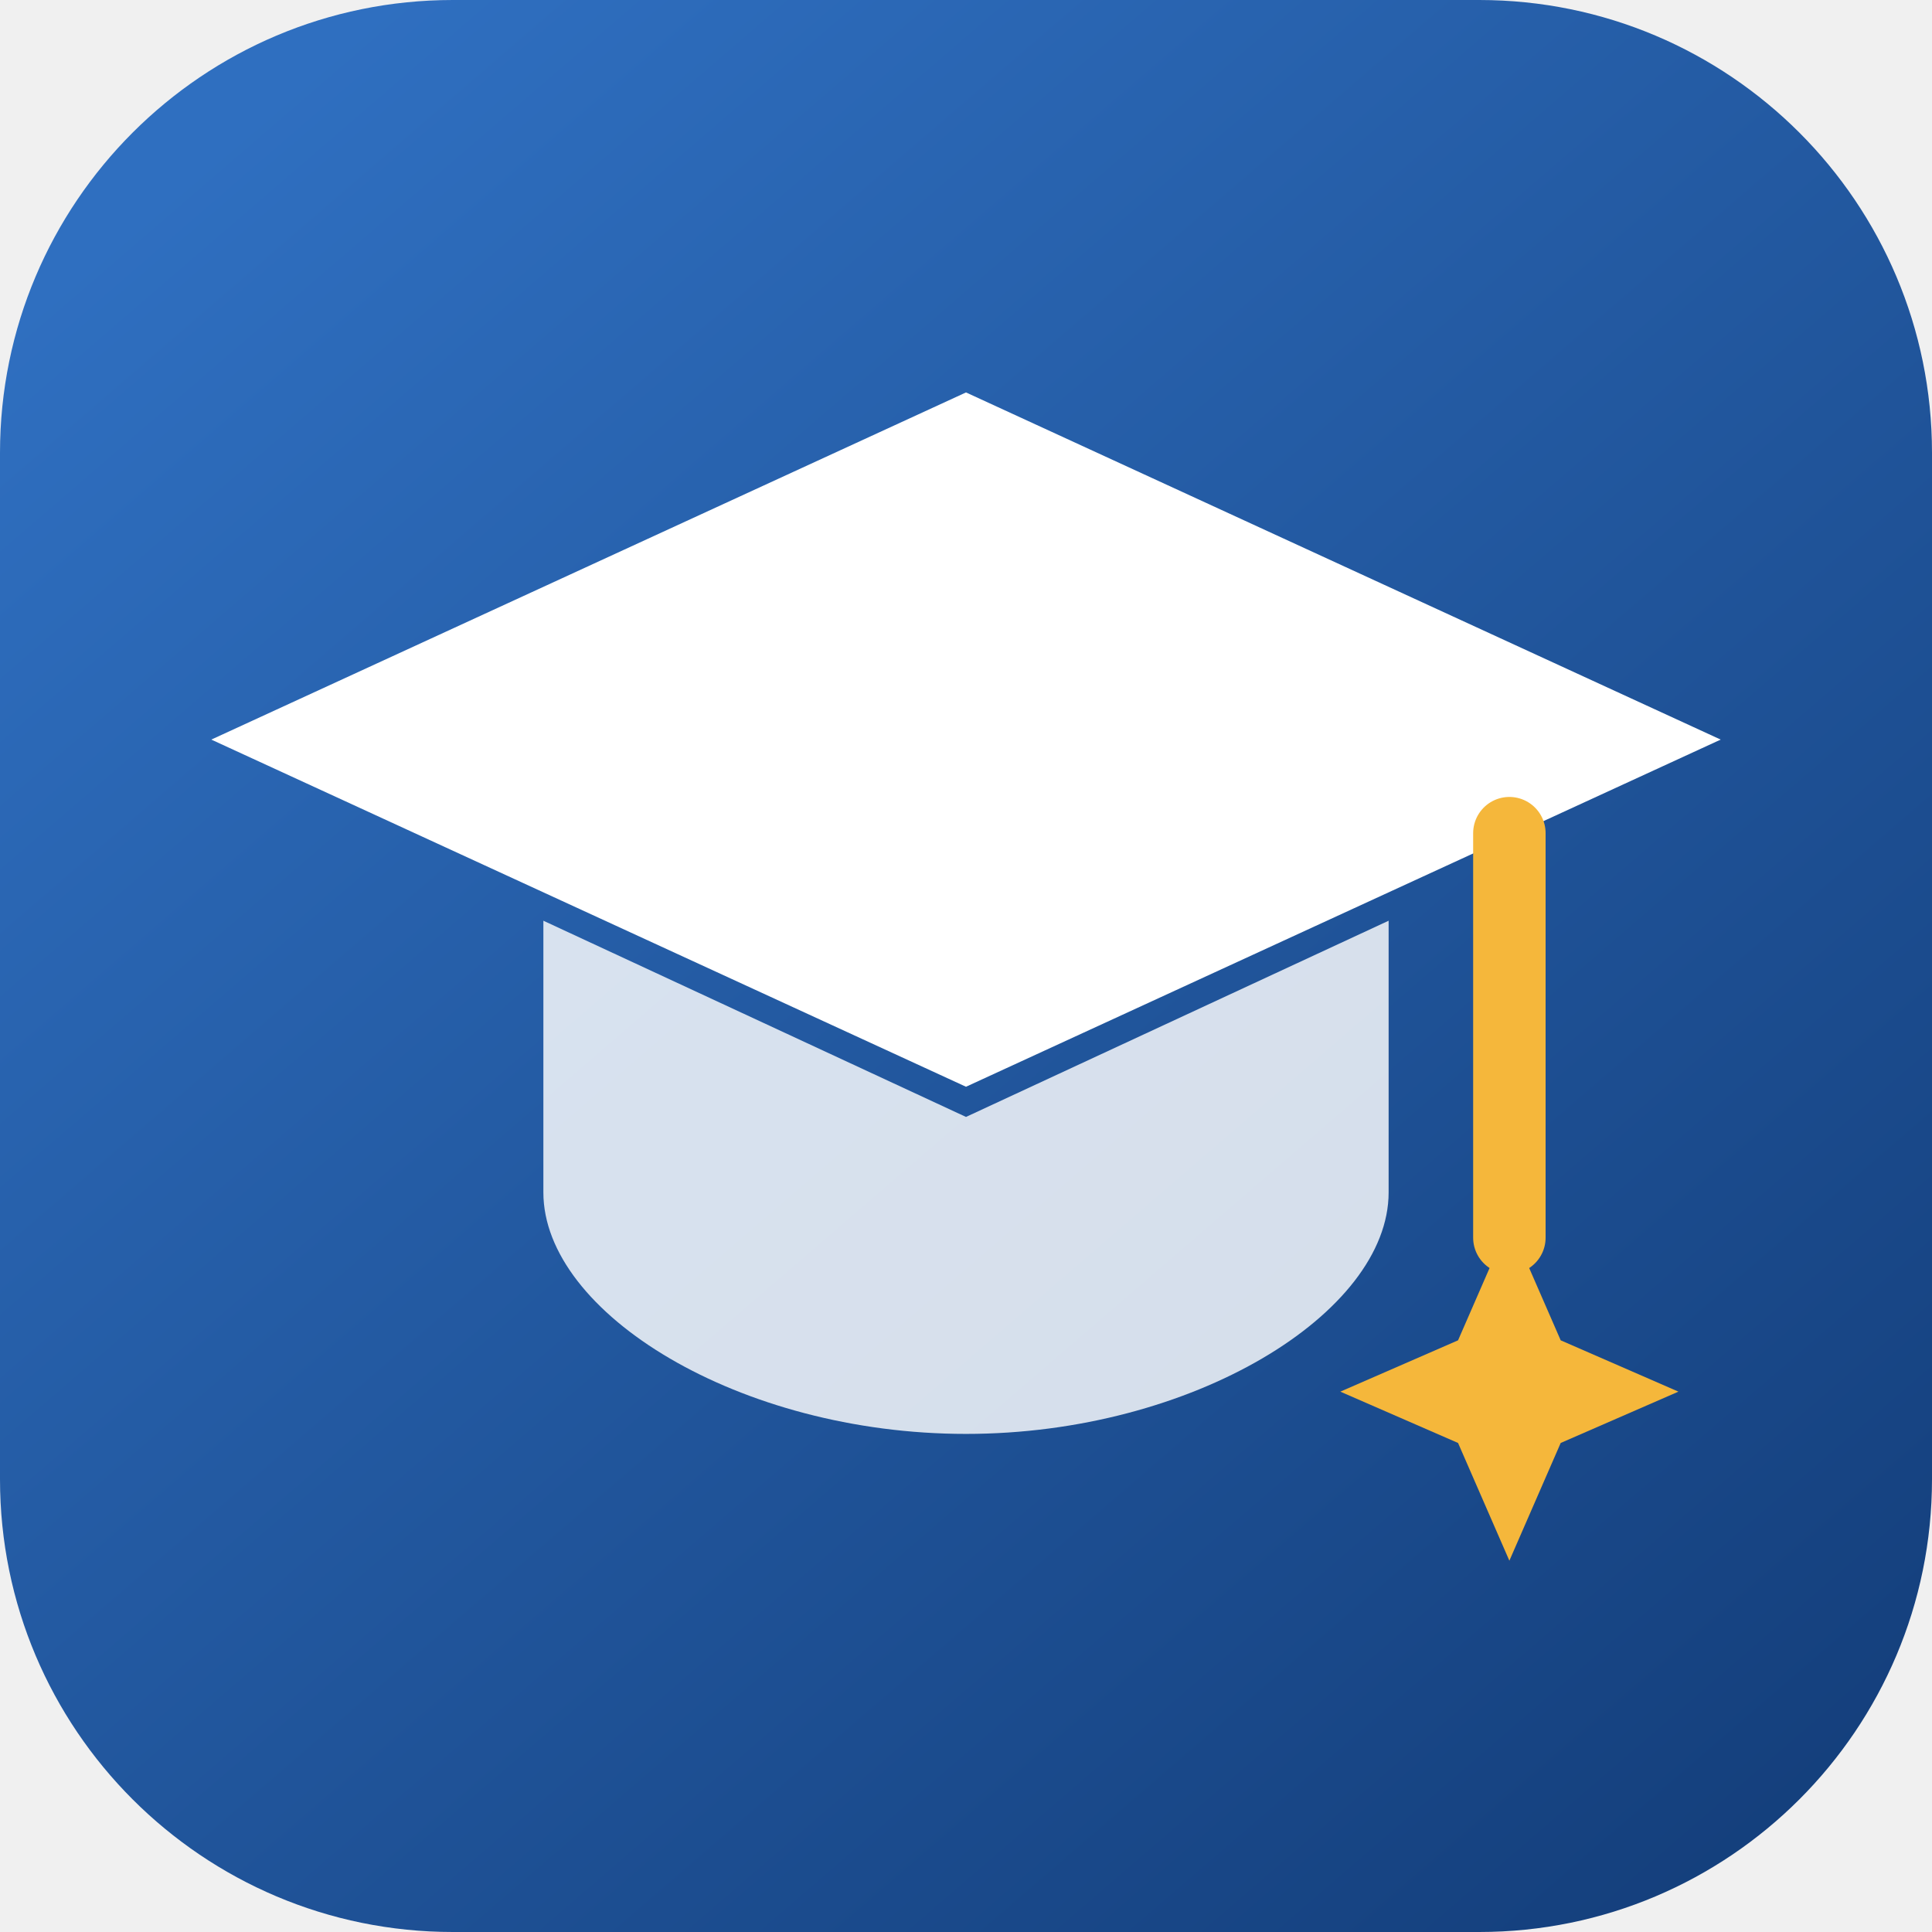
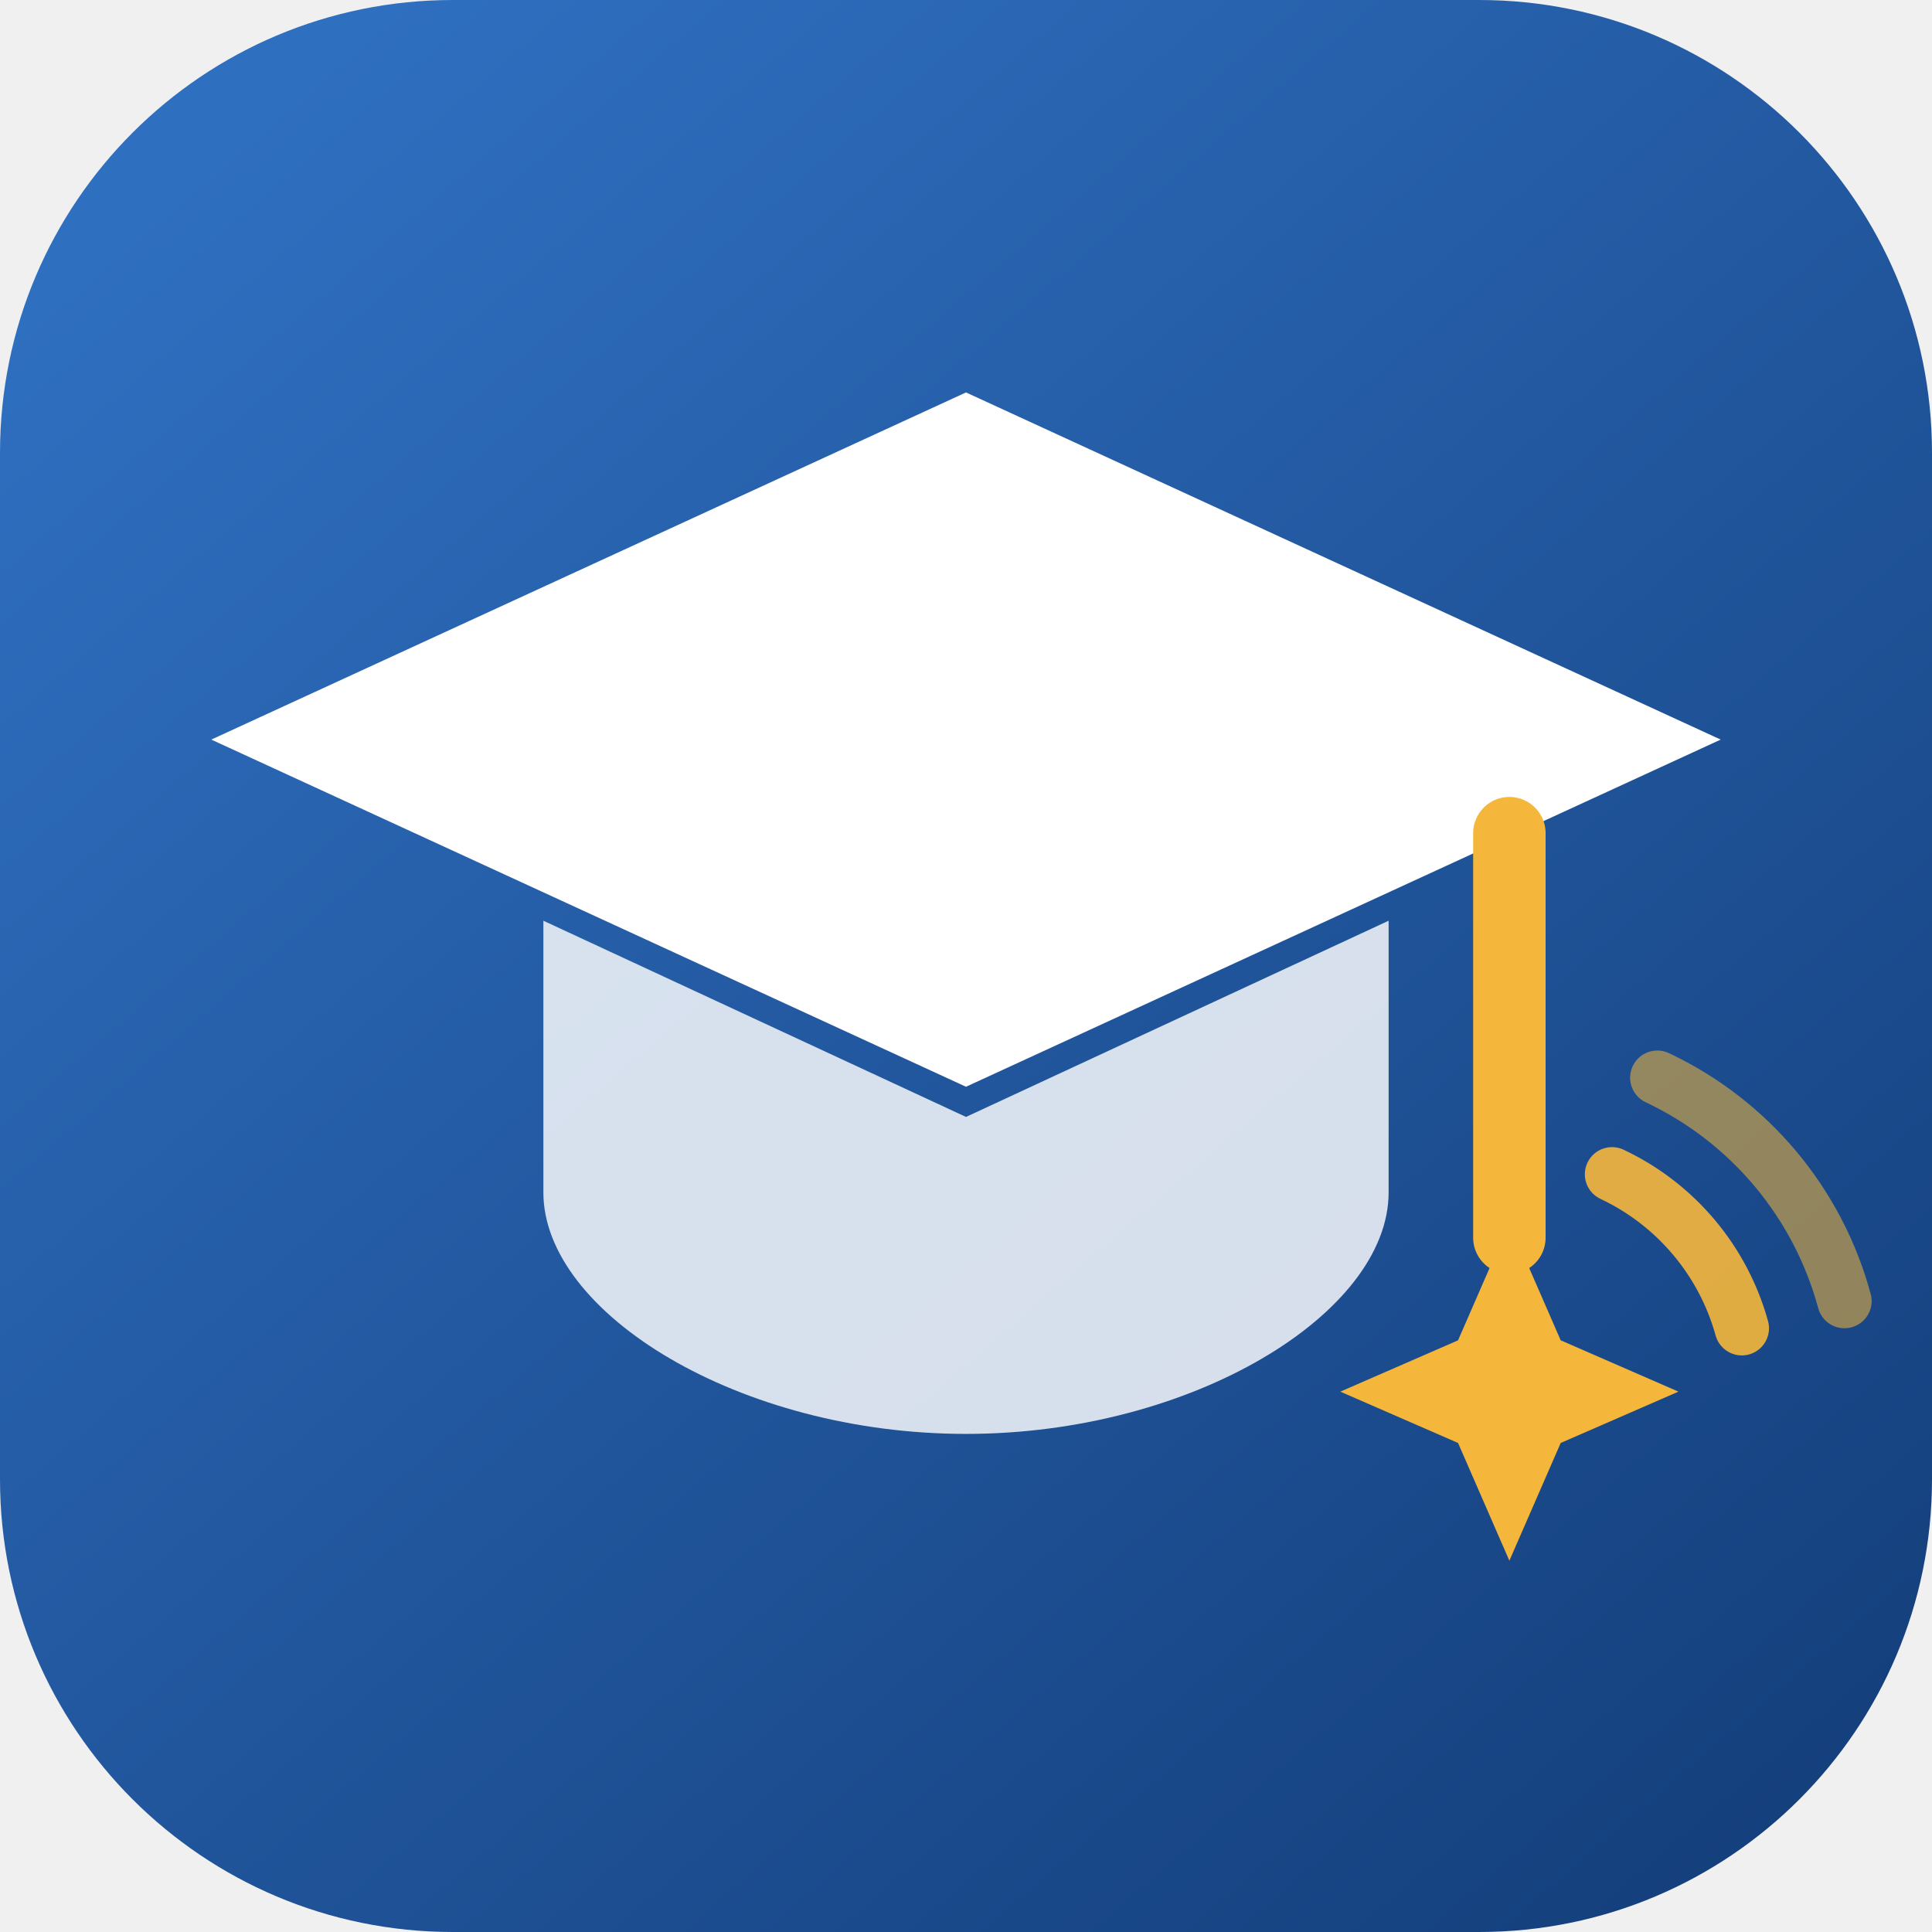
<svg xmlns="http://www.w3.org/2000/svg" viewBox="0 0 64 64" role="img" aria-label="SMART">
  <defs>
    <linearGradient id="bg" x1="8" y1="4" x2="58" y2="62" gradientUnits="userSpaceOnUse">
      <stop offset="0" stop-color="#2F6FC0" />
      <stop offset="1" stop-color="#143F7C" />
    </linearGradient>
  </defs>
  <style>
    .kotak{transform-origin:32px 32px;animation:muncul .55s cubic-bezier(.2,.9,.3,1.2) both}
    .alas{animation:naik .5s .35s ease-out both}
    .topi{animation:turun .55s .15s cubic-bezier(.2,.9,.3,1) both}
    .jumbai{animation:naik .4s .75s ease-out both}
    .bintang{transform-box:fill-box;transform-origin:center;animation:kilau 1.6s 1.1s ease-in-out infinite}
+     .gelombang1{animation:riak 2.4s 1.2s ease-out infinite both}
+     .gelombang2{animation:riak 2.4s 1.5s ease-out infinite both}
+     @keyframes riak{0%{opacity:0}30%{opacity:1}100%{opacity:0}}
    @keyframes muncul{from{opacity:0;transform:scale(.6)}to{opacity:1;transform:scale(1)}}
    @keyframes turun{from{opacity:0;transform:translateY(-14px)}to{opacity:1;transform:none}}
    @keyframes naik{from{opacity:0;transform:translateY(8px)}to{opacity:1;transform:none}}
    @keyframes kilau{0%,100%{transform:scale(1) rotate(0)}50%{transform:scale(1.25) rotate(20deg)}}
    @media (prefers-reduced-motion:reduce){*{animation:none!important}}
  </style>
  <rect class="kotak" width="64" height="64" rx="15" fill="url(#bg)" />
  <path class="alas" d="M18 30.5L32 37L46 30.5V39.5C46 43.5 39.5 47.5 32 47.5C24.5 47.5 18 43.5 18 39.5Z" fill="#fff" fill-opacity=".82" />
  <path class="topi" d="M32 13L57 24.5L32 36L7 24.5Z" fill="#fff" />
  <path class="jumbai" d="M50 27.6V41" stroke="#F5B73B" stroke-width="2.4" stroke-linecap="round" fill="none" />
  <path class="bintang" d="M50 40.5L51.7 44.4L55.6 46.1L51.7 47.8L50 51.7L48.3 47.8L44.4 46.1L48.3 44.4Z" fill="#F5B73B" />
+   <path class="gelombang1" d="M57.7 44A8 8 0 0 0 53.4 38.9" stroke="#F5B73B" stroke-opacity=".9" stroke-width="1.8" stroke-linecap="round" fill="none" />
+   <path class="gelombang2" d="M61.1 43.1A11.5 11.5 0 0 0 54.9 35.7" stroke="#F5B73B" stroke-opacity=".55" stroke-width="1.8" stroke-linecap="round" fill="none" />
</svg>
